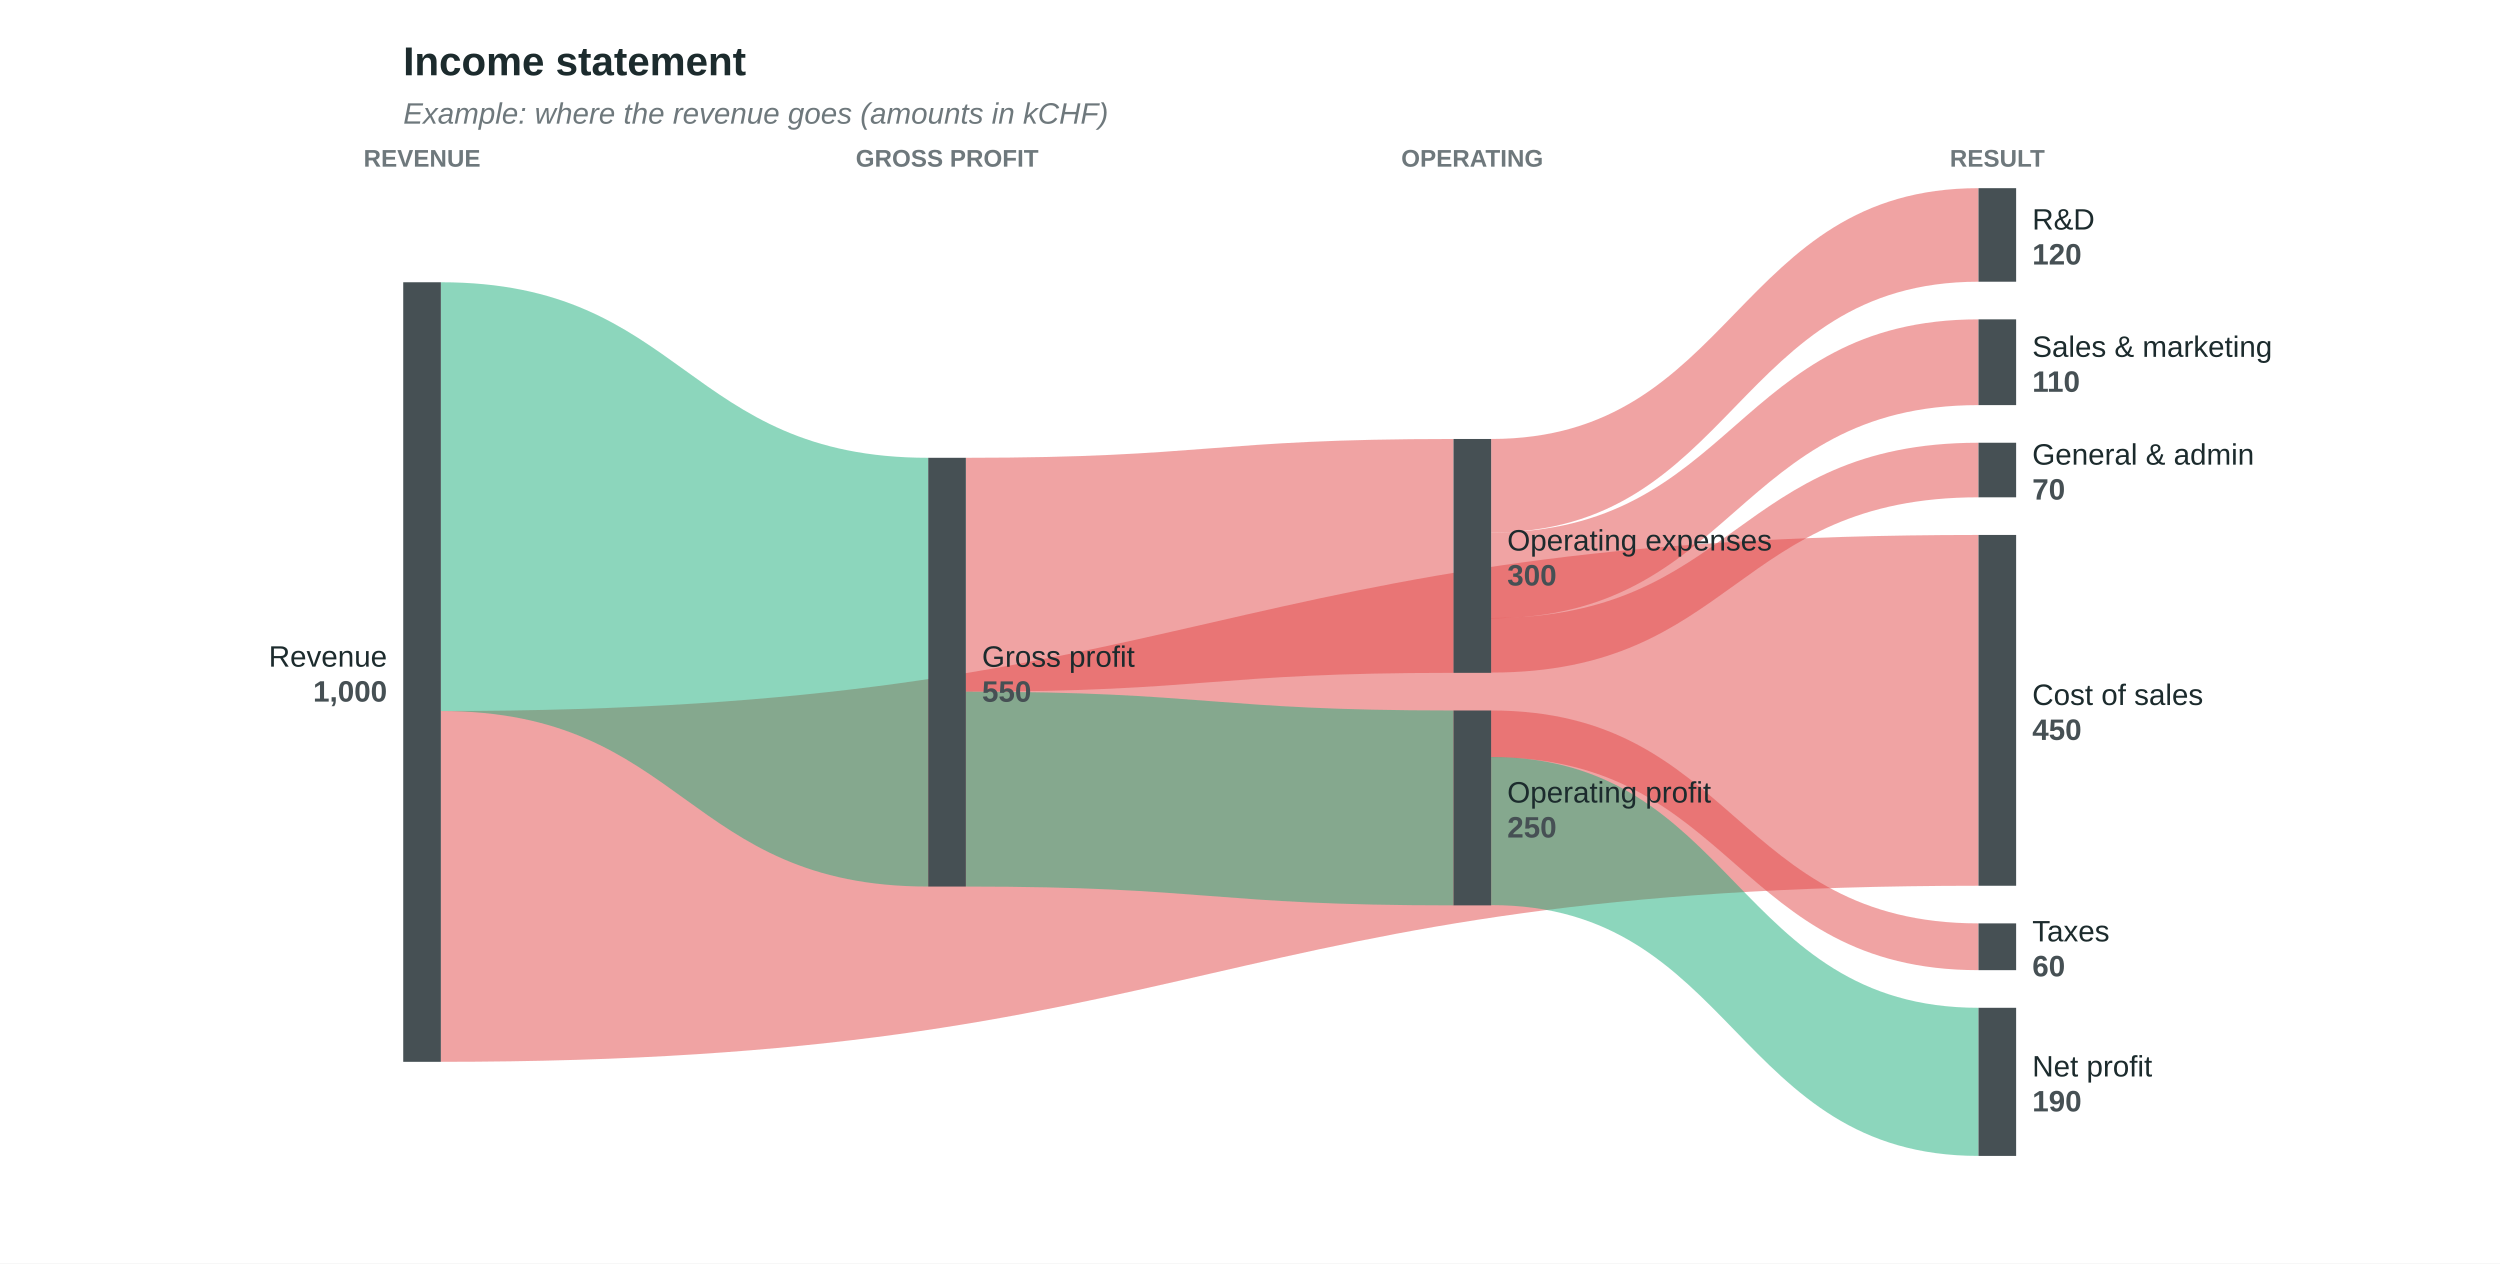
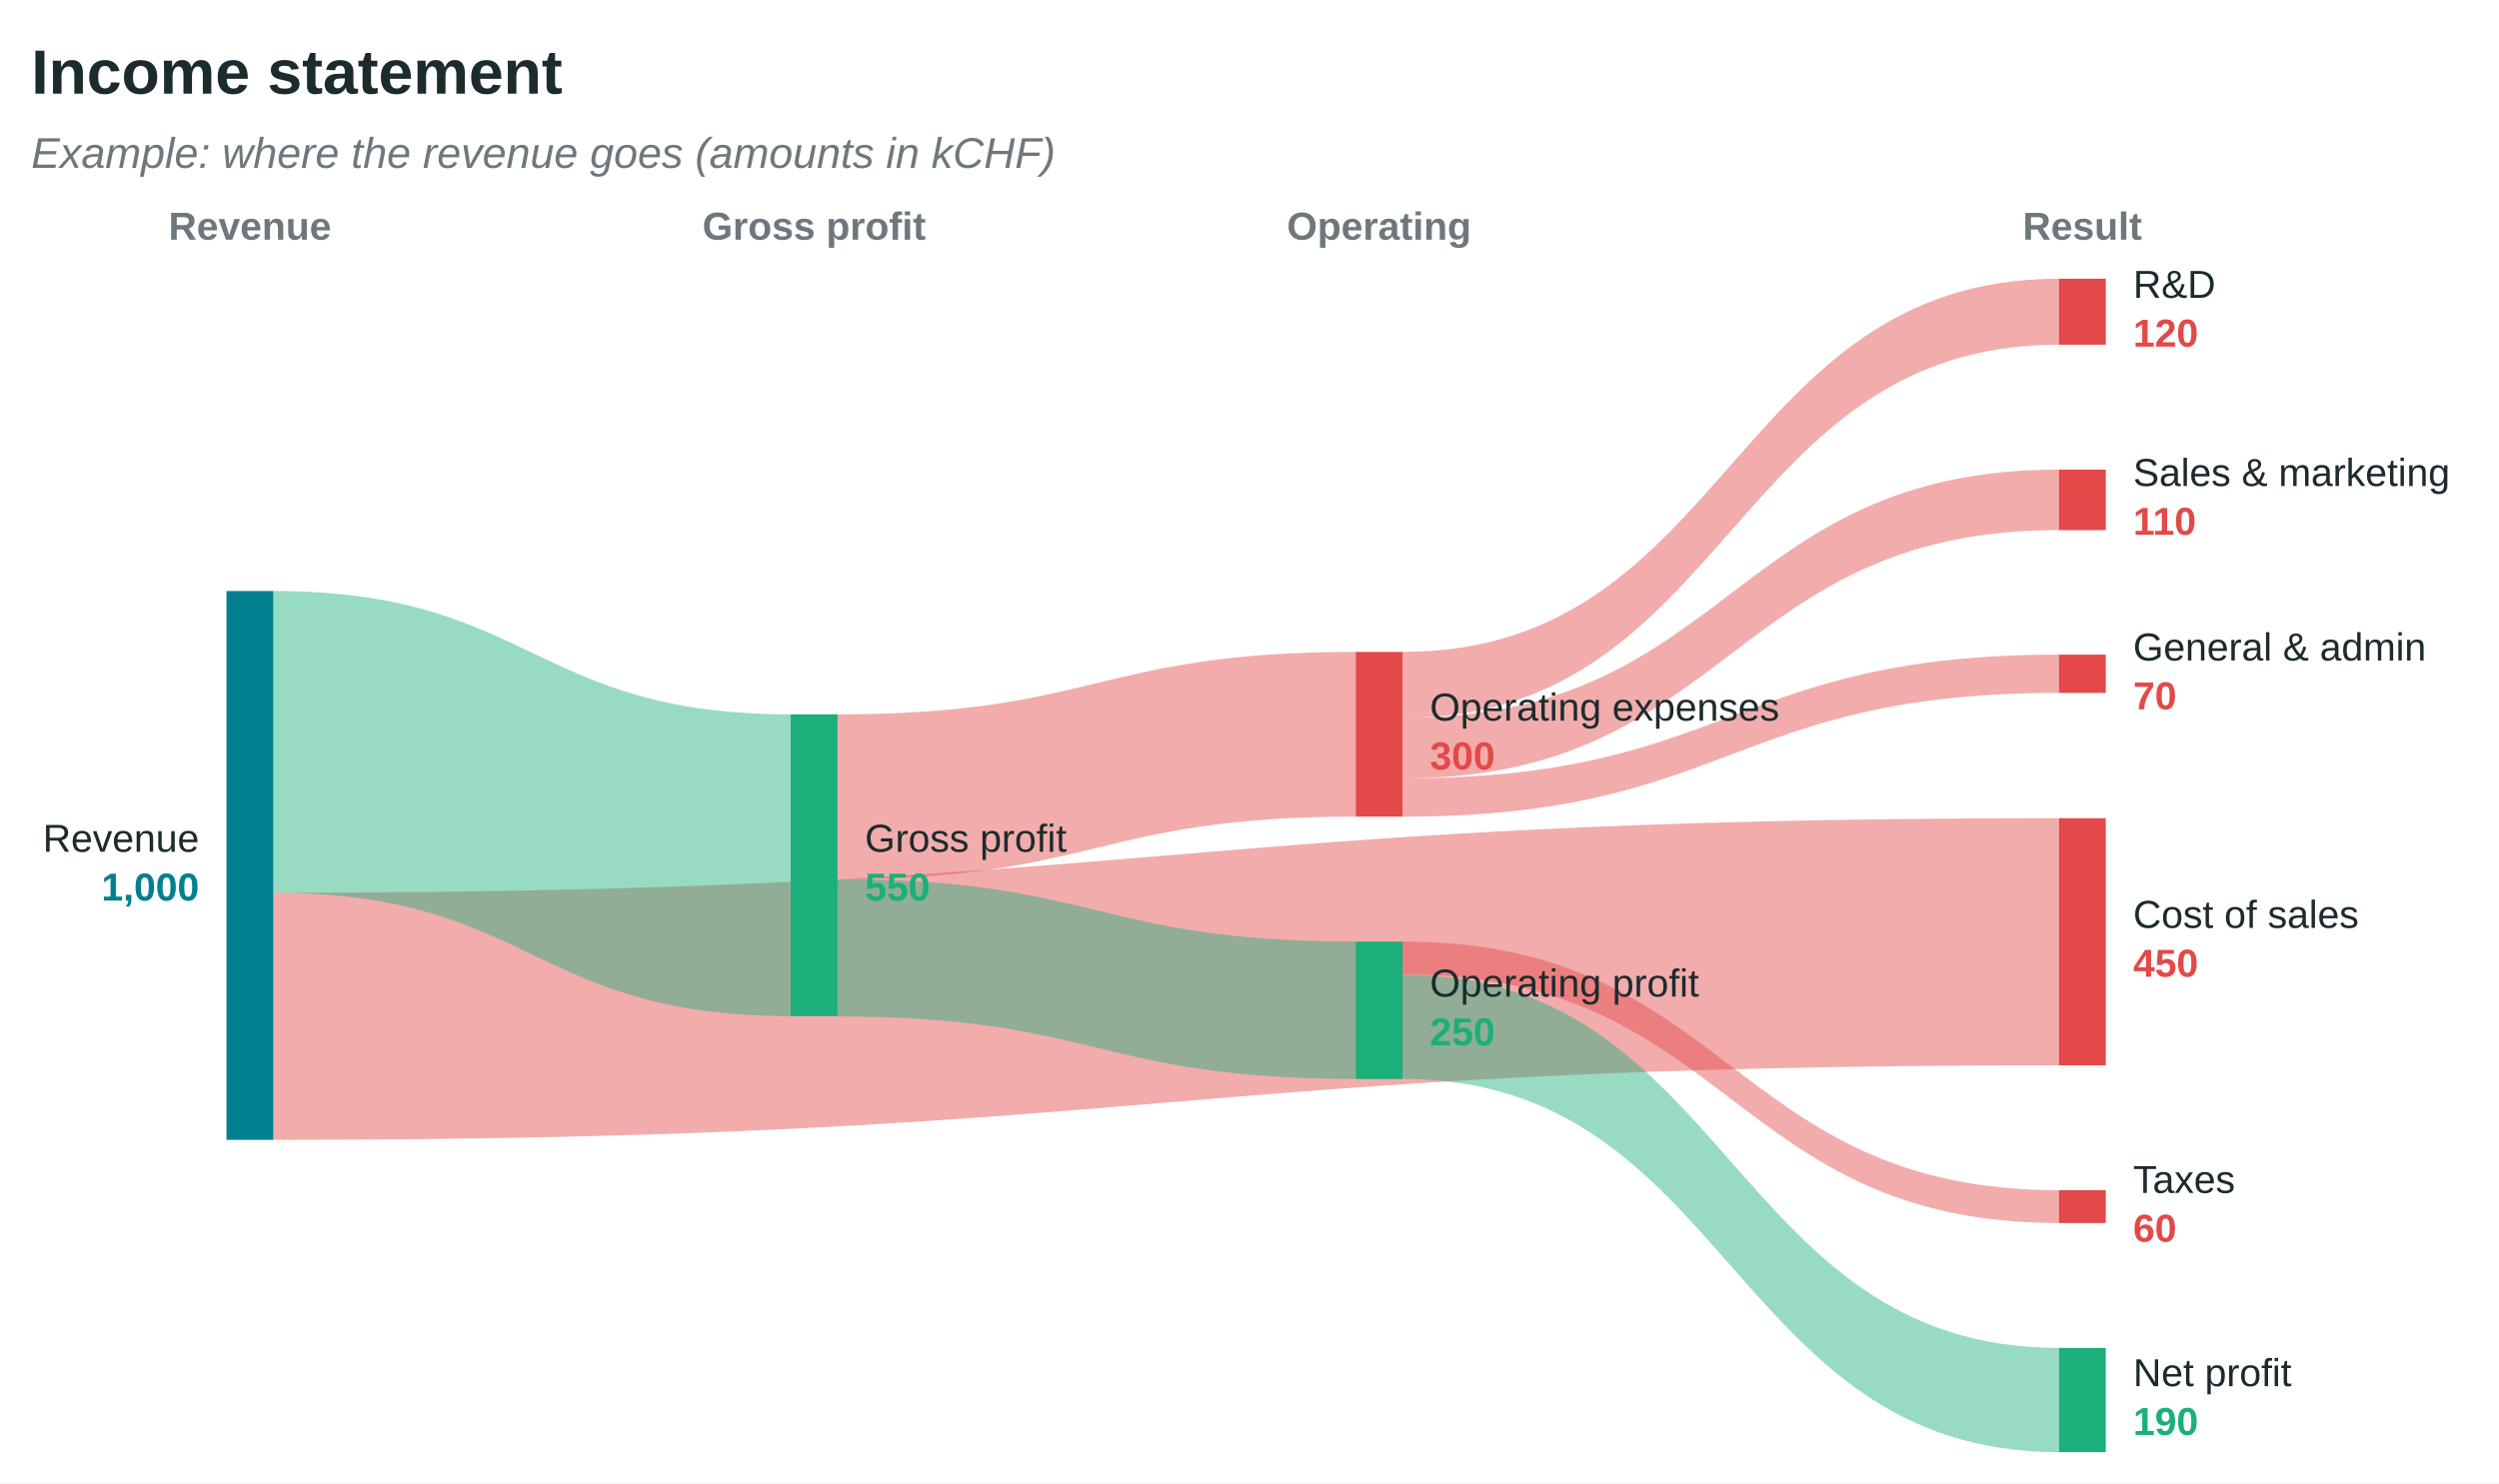
- <svg xmlns="http://www.w3.org/2000/svg" width="930" height="470" font-family="Arial, Helvetica, sans-serif" font-size="11">
-   <rect width="100%" height="100%" fill="white" />
-   <text x="150" y="28" font-size="15" font-weight="bold" fill="#1C2B2D">Income statement</text>
-   <text x="150" y="46" font-size="11" font-style="italic" fill="#6E787C">Example: where the revenue goes (amounts in kCHF)</text>
-   <text x="157.0" y="62" text-anchor="middle" font-size="9" font-weight="bold" fill="#6E787C">REVENUE</text>
-   <text x="352.333" y="62" text-anchor="middle" font-size="9" font-weight="bold" fill="#6E787C">GROSS PROFIT</text>
-   <text x="547.667" y="62" text-anchor="middle" font-size="9" font-weight="bold" fill="#6E787C">OPERATING</text>
-   <text x="743.0" y="62" text-anchor="middle" font-size="9" font-weight="bold" fill="#6E787C">RESULT</text>
-   <g transform="translate(150,70)">
-     <path d="M14.0,194.5 C300.0,194.5 300.0,129.0 586.0,129.0 L586.0,259.5 C300.0,259.5 300.0,325.0 14.0,325.0 Z" fill="#E34948" fill-opacity="0.5" />
-     <path d="M14.0,35.0 C104.65,35.0 104.65,100.3 195.3,100.3 L195.3,259.8 C104.65,259.8 104.65,194.5 14.0,194.5 Z" fill="#1BAF7A" fill-opacity="0.5" />
-     <path d="M209.3,100.3 C300.0,100.3 300.0,93.3 390.7,93.3 L390.7,180.3 C300.0,180.3 300.0,187.3 209.3,187.3 Z" fill="#E34948" fill-opacity="0.5" />
-     <path d="M209.3,187.3 C300.0,187.3 300.0,194.3 390.7,194.3 L390.7,266.8 C300.0,266.8 300.0,259.8 209.3,259.8 Z" fill="#1BAF7A" fill-opacity="0.5" />
-     <path d="M404.7,93.3 C495.35,93.3 495.35,0.0 586.0,0.0 L586.0,34.8 C495.35,34.8 495.35,128.1 404.7,128.1 Z" fill="#E34948" fill-opacity="0.5" />
-     <path d="M404.7,128.1 C495.35,128.1 495.35,48.8 586.0,48.8 L586.0,80.7 C495.35,80.7 495.35,160.0 404.7,160.0 Z" fill="#E34948" fill-opacity="0.5" />
-     <path d="M404.7,159.9 C495.35,159.9 495.35,94.7 586.0,94.7 L586.0,115.0 C495.35,115.0 495.35,180.2 404.7,180.2 Z" fill="#E34948" fill-opacity="0.5" />
-     <path d="M404.7,194.3 C495.35,194.3 495.35,273.5 586.0,273.5 L586.0,290.9 C495.35,290.9 495.35,211.7 404.7,211.7 Z" fill="#E34948" fill-opacity="0.5" />
-     <path d="M404.7,211.6 C495.35,211.6 495.35,304.9 586.0,304.9 L586.0,360.0 C495.35,360.0 495.35,266.7 404.7,266.7 Z" fill="#1BAF7A" fill-opacity="0.5" />
-     <rect x="0.0" y="35.0" width="14" height="290.0" fill="#465054" />
-     <text x="-6.0" y="178.0" text-anchor="end" fill="#1C2B2D">Revenue</text>
-     <text x="-6.0" y="191.0" text-anchor="end" font-weight="bold" fill="#465054">1,000</text>
-     <rect x="586.0" y="129.0" width="14" height="130.5" fill="#465054" />
-     <text x="606.0" y="192.25" text-anchor="start" fill="#1C2B2D">Cost of sales</text>
-     <text x="606.0" y="205.25" text-anchor="start" font-weight="bold" fill="#465054">450</text>
-     <rect x="195.3" y="100.3" width="14" height="159.5" fill="#465054" />
-     <text x="215.3" y="178.05" text-anchor="start" fill="#1C2B2D">Gross profit</text>
-     <text x="215.3" y="191.05" text-anchor="start" font-weight="bold" fill="#465054">550</text>
-     <rect x="390.7" y="93.3" width="14" height="87.0" fill="#465054" />
-     <text x="410.7" y="134.8" text-anchor="start" fill="#1C2B2D">Operating expenses</text>
-     <text x="410.7" y="147.8" text-anchor="start" font-weight="bold" fill="#465054">300</text>
-     <rect x="390.7" y="194.3" width="14" height="72.5" fill="#465054" />
-     <text x="410.7" y="228.55" text-anchor="start" fill="#1C2B2D">Operating profit</text>
-     <text x="410.7" y="241.55" text-anchor="start" font-weight="bold" fill="#465054">250</text>
-     <rect x="586.0" y="0.0" width="14" height="34.8" fill="#465054" />
-     <text x="606.0" y="15.4" text-anchor="start" fill="#1C2B2D">R&amp;D</text>
-     <text x="606.0" y="28.4" text-anchor="start" font-weight="bold" fill="#465054">120</text>
-     <rect x="586.0" y="48.8" width="14" height="31.9" fill="#465054" />
-     <text x="606.0" y="62.75" text-anchor="start" fill="#1C2B2D">Sales &amp; marketing</text>
-     <text x="606.0" y="75.75" text-anchor="start" font-weight="bold" fill="#465054">110</text>
-     <rect x="586.0" y="94.7" width="14" height="20.3" fill="#465054" />
-     <text x="606.0" y="102.85" text-anchor="start" fill="#1C2B2D">General &amp; admin</text>
-     <text x="606.0" y="115.85" text-anchor="start" font-weight="bold" fill="#465054">70</text>
-     <rect x="586.0" y="273.5" width="14" height="17.4" fill="#465054" />
-     <text x="606.0" y="280.2" text-anchor="start" fill="#1C2B2D">Taxes</text>
-     <text x="606.0" y="293.2" text-anchor="start" font-weight="bold" fill="#465054">60</text>
-     <rect x="586.0" y="304.9" width="14" height="55.1" fill="#465054" />
-     <text x="606.0" y="330.45" text-anchor="start" fill="#1C2B2D">Net profit</text>
-     <text x="606.0" y="343.45" text-anchor="start" font-weight="bold" fill="#465054">190</text>
-   </g>
+ <svg xmlns="http://www.w3.org/2000/svg" width="1280" height="760" viewBox="0 0 640.0 380.0" font-family="Arial, Helvetica, sans-serif">
+   <rect width="640.0" height="380.0" fill="white" />
+   <path d="M70.0,228.7 C298.6,228.7 298.6,209.6 527.3,209.6 L527.3,272.9 C298.6,272.9 298.6,292.0 70.0,292.0 Z" fill="#E34948" fill-opacity="0.45" />
+   <path d="M70.0,151.4 C136.2,151.4 136.2,183.0 202.5,183.0 L202.5,260.3 C136.2,260.3 136.2,228.7 70.0,228.7 Z" fill="#1BAF7A" fill-opacity="0.45" />
+   <path d="M214.5,183.0 C280.9,183.0 280.9,167.0 347.2,167.0 L347.2,209.2 C280.9,209.2 280.9,225.2 214.5,225.2 Z" fill="#E34948" fill-opacity="0.45" />
+   <path d="M214.5,225.2 C280.9,225.2 280.9,241.2 347.2,241.2 L347.2,276.4 C280.9,276.4 280.9,260.4 214.5,260.4 Z" fill="#1BAF7A" fill-opacity="0.45" />
+   <path d="M359.2,167.0 C443.2,167.0 443.2,71.4 527.3,71.4 L527.3,88.3 C443.2,88.3 443.2,183.9 359.2,183.9 Z" fill="#E34948" fill-opacity="0.45" />
+   <path d="M359.2,183.9 C443.2,183.9 443.2,120.3 527.3,120.3 L527.3,135.8 C443.2,135.8 443.2,199.4 359.2,199.4 Z" fill="#E34948" fill-opacity="0.45" />
+   <path d="M359.2,199.4 C443.2,199.4 443.2,167.7 527.3,167.7 L527.3,177.5 C443.2,177.5 443.2,209.2 359.2,209.2 Z" fill="#E34948" fill-opacity="0.45" />
+   <path d="M359.2,241.2 C443.2,241.2 443.2,304.9 527.3,304.9 L527.3,313.3 C443.2,313.3 443.2,249.6 359.2,249.6 Z" fill="#E34948" fill-opacity="0.45" />
+   <path d="M359.2,249.7 C443.2,249.7 443.2,345.3 527.3,345.3 L527.3,372.0 C443.2,372.0 443.2,276.4 359.2,276.4 Z" fill="#1BAF7A" fill-opacity="0.45" />
+   <rect x="58.0" y="151.4" width="12.0" height="140.6" fill="#028090" />
+   <rect x="527.3" y="209.6" width="12.0" height="63.3" fill="#E34948" />
+   <rect x="202.5" y="183.0" width="12.0" height="77.3" fill="#1BAF7A" />
+   <rect x="347.2" y="167.0" width="12.0" height="42.2" fill="#E34948" />
+   <rect x="347.2" y="241.2" width="12.0" height="35.2" fill="#1BAF7A" />
+   <rect x="527.3" y="71.4" width="12.0" height="16.9" fill="#E34948" />
+   <rect x="527.3" y="120.3" width="12.0" height="15.5" fill="#E34948" />
+   <rect x="527.3" y="167.7" width="12.0" height="9.8" fill="#E34948" />
+   <rect x="527.3" y="304.9" width="12.0" height="8.4" fill="#E34948" />
+   <rect x="527.3" y="345.3" width="12.0" height="26.7" fill="#1BAF7A" />
+   <text x="51.0" y="218.2" font-size="10.0" fill="#1C2B2D" text-anchor="end">Revenue</text>
+   <text x="51.0" y="230.7" font-size="10.0" font-weight="bold" fill="#028090" text-anchor="end">1,000</text>
+   <text x="546.3" y="237.7" font-size="10.0" fill="#1C2B2D" text-anchor="start">Cost of sales</text>
+   <text x="546.3" y="250.2" font-size="10.0" font-weight="bold" fill="#E34948" text-anchor="start">450</text>
+   <text x="221.5" y="218.2" font-size="10.0" fill="#1C2B2D" text-anchor="start">Gross profit</text>
+   <text x="221.5" y="230.7" font-size="10.0" font-weight="bold" fill="#1BAF7A" text-anchor="start">550</text>
+   <text x="366.2" y="184.6" font-size="10.0" fill="#1C2B2D" text-anchor="start">Operating expenses</text>
+   <text x="366.2" y="197.1" font-size="10.0" font-weight="bold" fill="#E34948" text-anchor="start">300</text>
+   <text x="366.2" y="255.3" font-size="10.0" fill="#1C2B2D" text-anchor="start">Operating profit</text>
+   <text x="366.2" y="267.8" font-size="10.0" font-weight="bold" fill="#1BAF7A" text-anchor="start">250</text>
+   <text x="546.3" y="76.3" font-size="10.0" fill="#1C2B2D" text-anchor="start">R&amp;D</text>
+   <text x="546.3" y="88.8" font-size="10.0" font-weight="bold" fill="#E34948" text-anchor="start">120</text>
+   <text x="546.3" y="124.5" font-size="10.0" fill="#1C2B2D" text-anchor="start">Sales &amp; marketing</text>
+   <text x="546.3" y="137.0" font-size="10.0" font-weight="bold" fill="#E34948" text-anchor="start">110</text>
+   <text x="546.3" y="169.2" font-size="10.0" fill="#1C2B2D" text-anchor="start">General &amp; admin</text>
+   <text x="546.3" y="181.7" font-size="10.0" font-weight="bold" fill="#E34948" text-anchor="start">70</text>
+   <text x="546.3" y="305.6" font-size="10.0" fill="#1C2B2D" text-anchor="start">Taxes</text>
+   <text x="546.3" y="318.1" font-size="10.0" font-weight="bold" fill="#E34948" text-anchor="start">60</text>
+   <text x="546.3" y="355.1" font-size="10.0" fill="#1C2B2D" text-anchor="start">Net profit</text>
+   <text x="546.3" y="367.6" font-size="10.0" font-weight="bold" fill="#1BAF7A" text-anchor="start">190</text>
+   <text x="8" y="24.0" font-size="16.0" font-weight="bold" fill="#1C2B2D">Income statement</text>
+   <text x="8" y="43.0" font-size="11.0" font-style="italic" fill="#6E787C">Example: where the revenue goes (amounts in kCHF)</text>
+   <text x="64.0" y="61.4" font-size="10.0" font-weight="bold" fill="#6E787C" text-anchor="middle">Revenue</text>
+   <text x="208.5" y="61.4" font-size="10.0" font-weight="bold" fill="#6E787C" text-anchor="middle">Gross profit</text>
+   <text x="353.2" y="61.4" font-size="10.0" font-weight="bold" fill="#6E787C" text-anchor="middle">Operating</text>
+   <text x="533.3" y="61.4" font-size="10.0" font-weight="bold" fill="#6E787C" text-anchor="middle">Result</text>
</svg>
